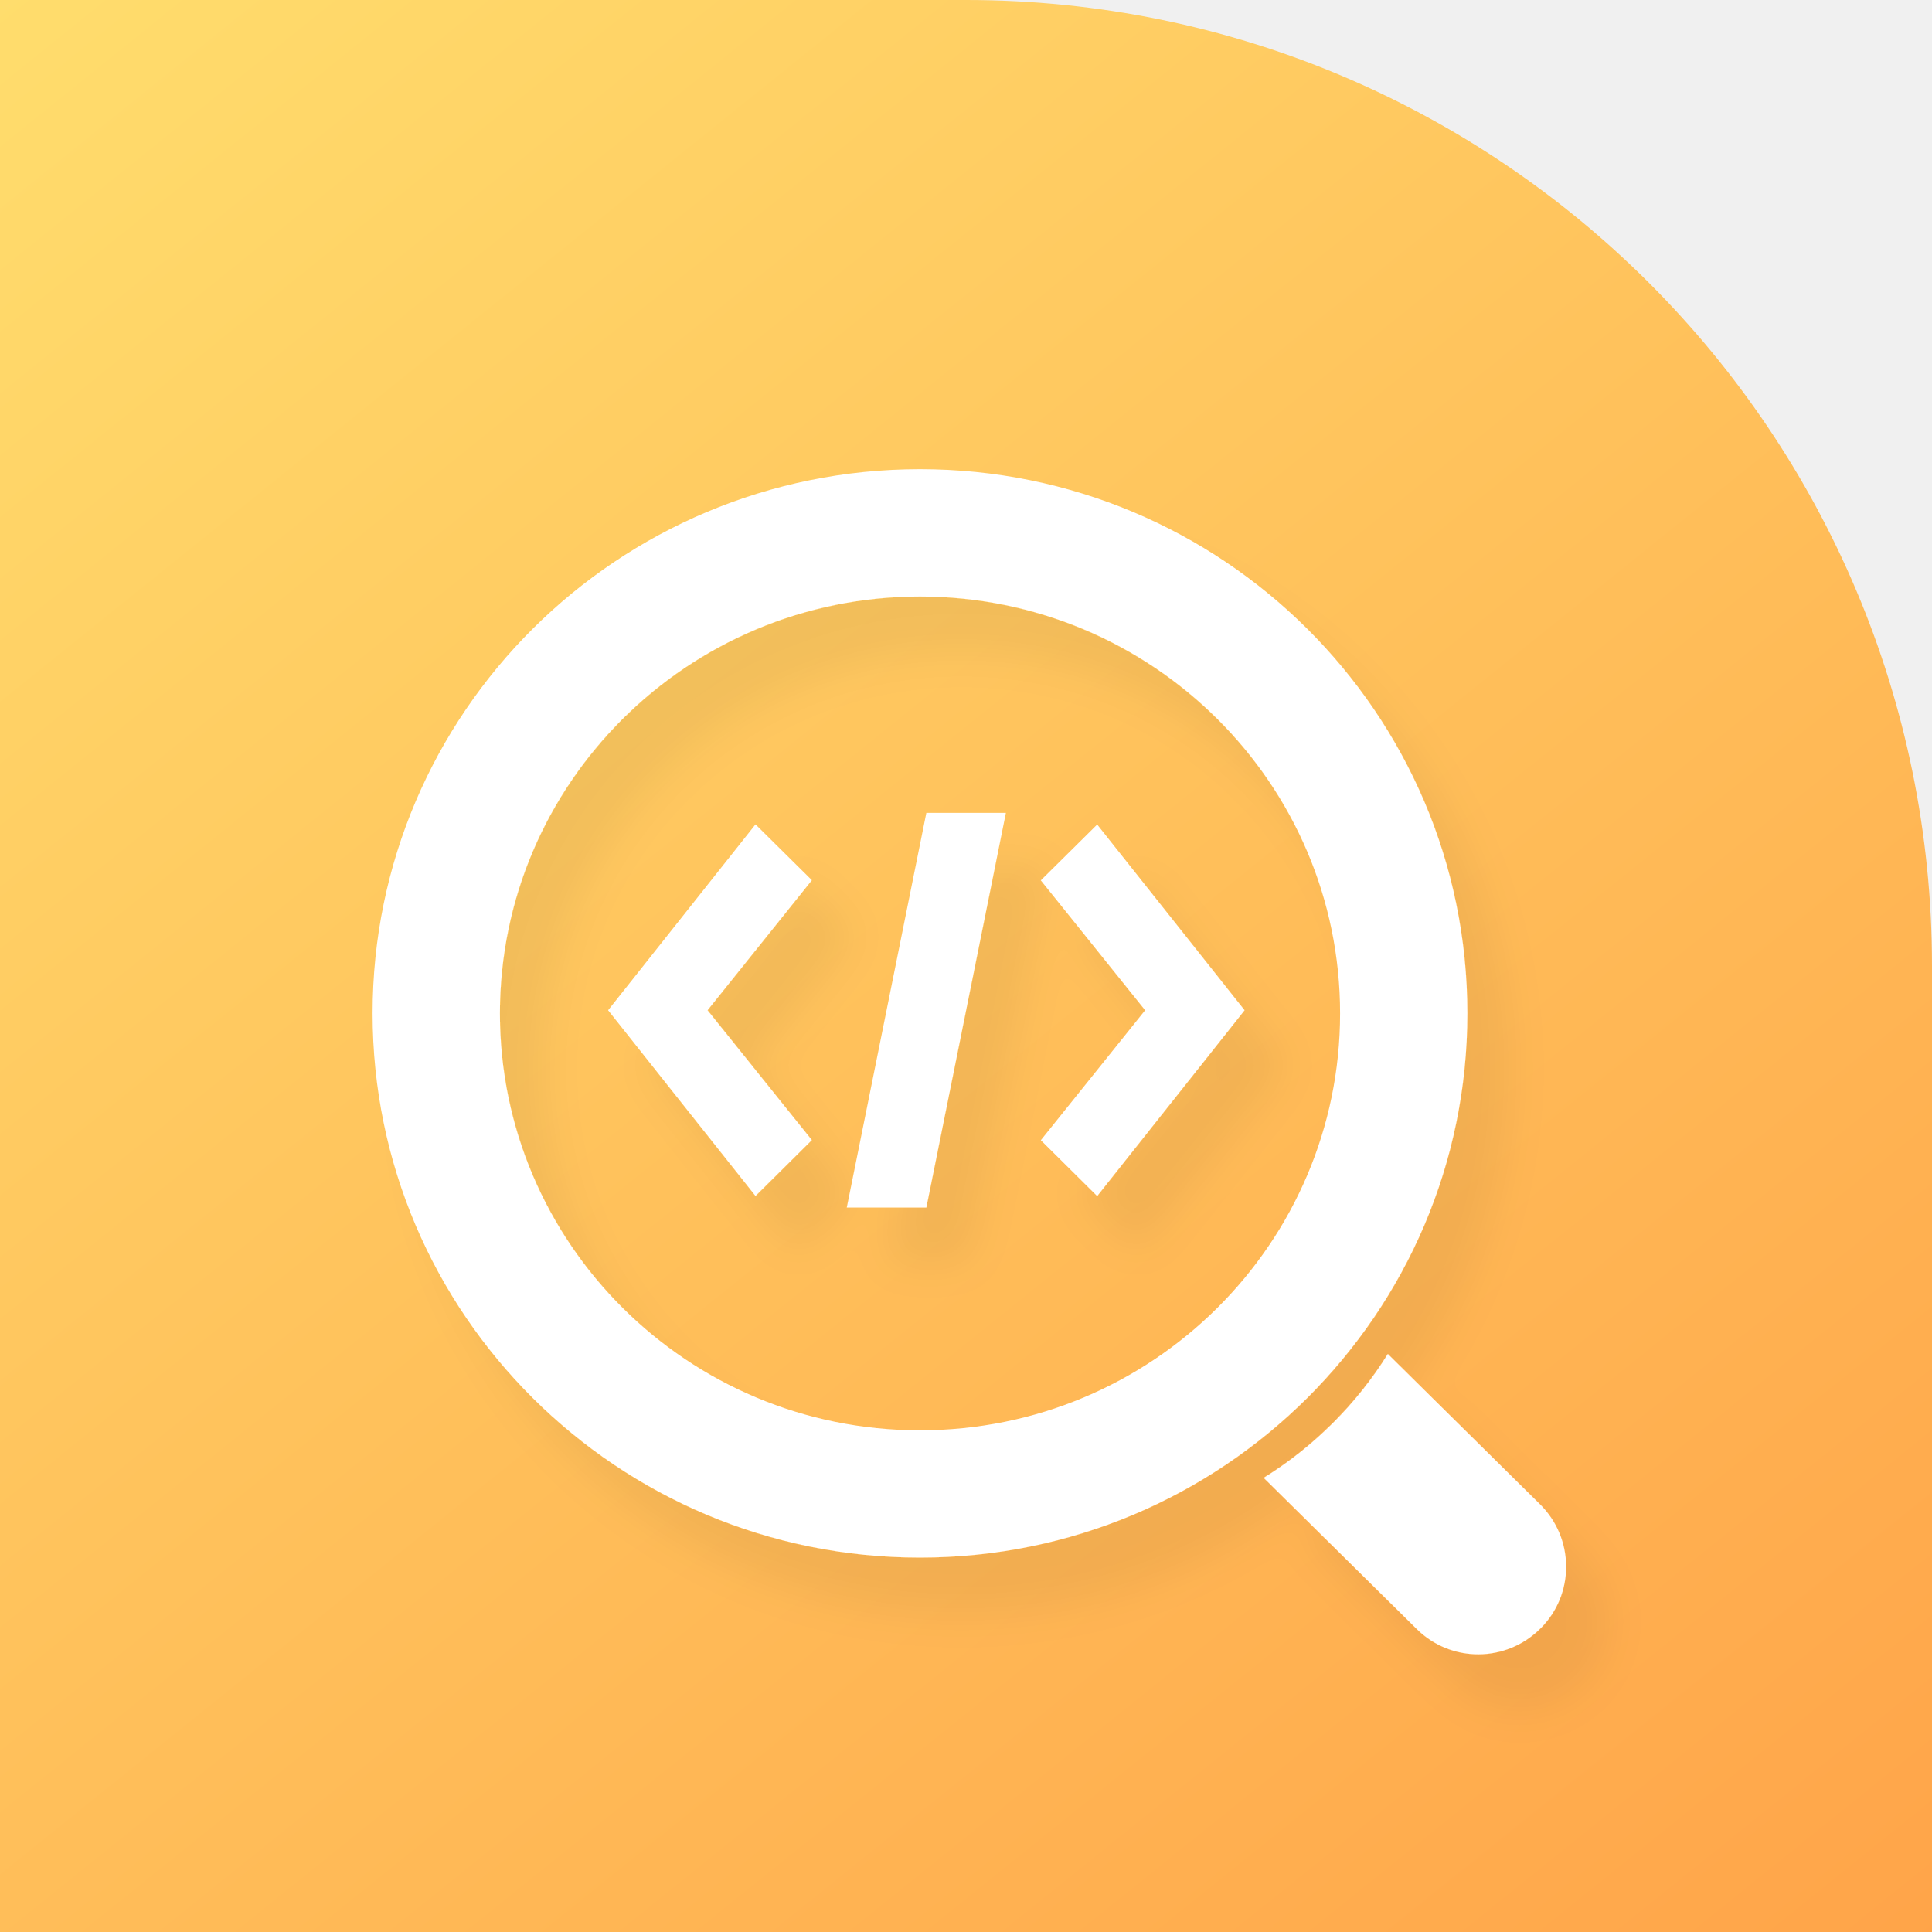
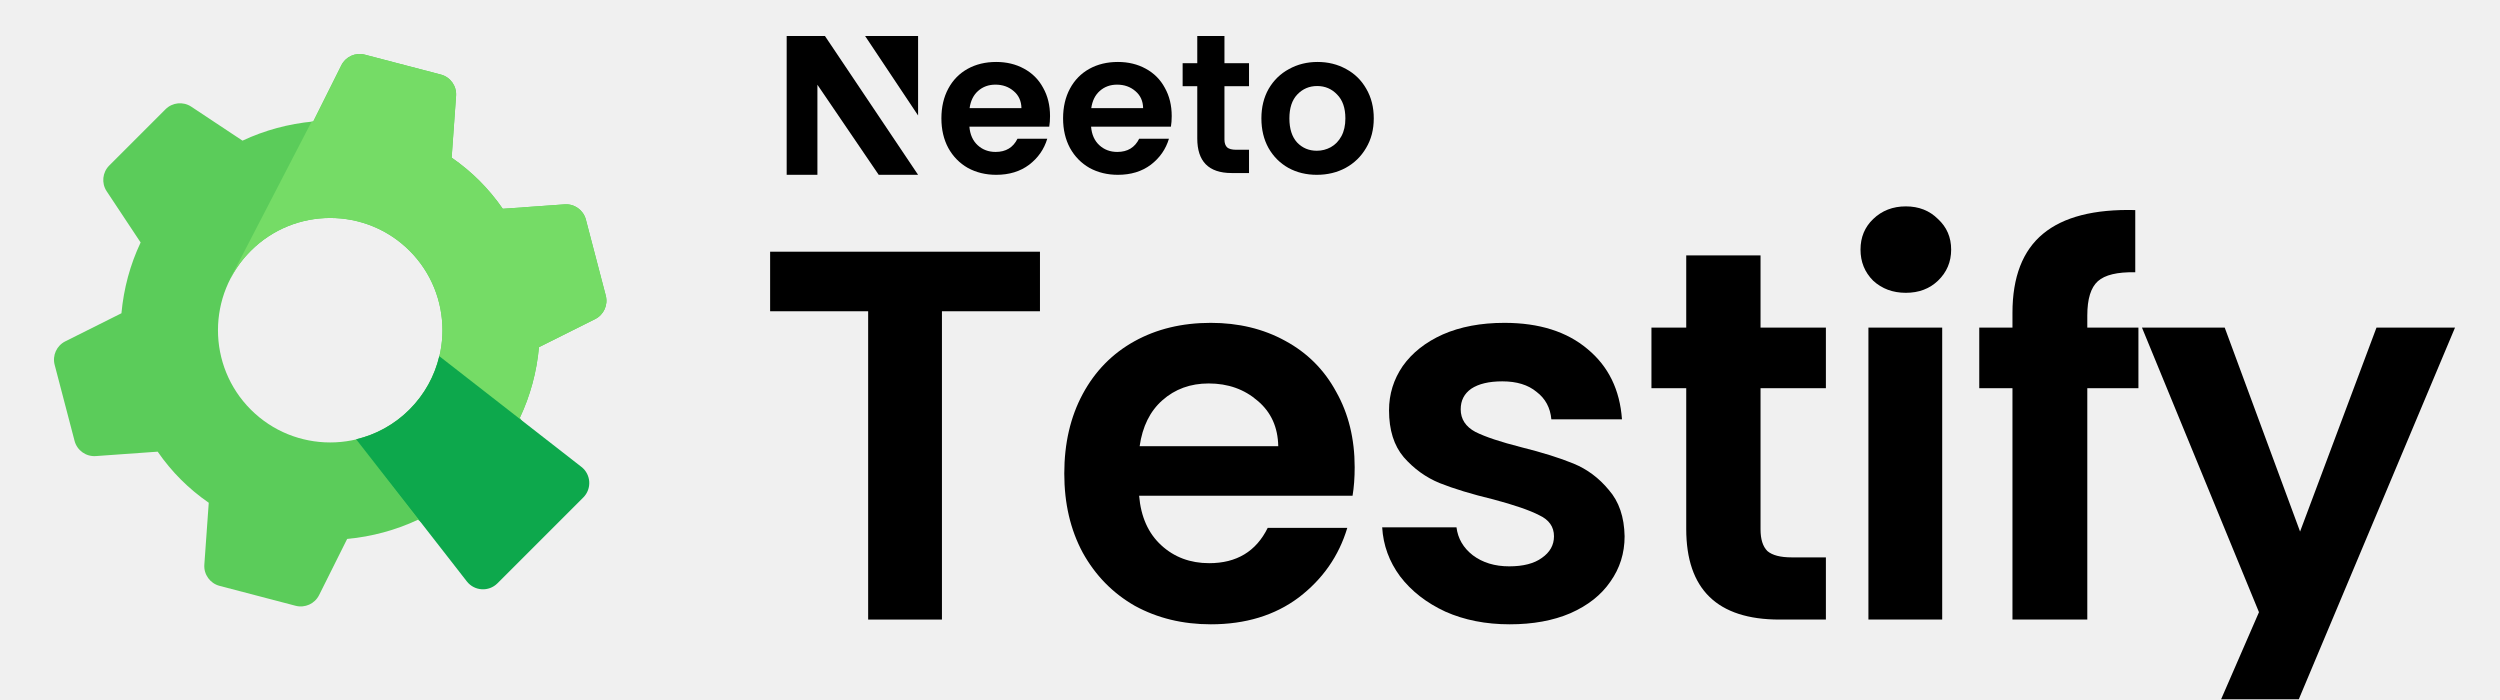
- <svg xmlns="http://www.w3.org/2000/svg" width="40" height="40" viewBox="0 0 40 40" fill="none">
-   <path d="M40 20C40 8.954 31.046 0 20 0H0V40H40V20Z" fill="url(#paint0_linear_3193_174)" />
-   <g filter="url(#filter0_d_3193_174)">
-     <path d="M31.884 31.144L28.734 28.032C28.417 28.541 28.039 29.02 27.602 29.455C27.162 29.895 26.679 30.277 26.163 30.597L29.332 33.727C30.042 34.43 31.184 34.423 31.89 33.718C31.893 33.715 31.896 33.713 31.898 33.711C32.607 33.002 32.598 31.849 31.884 31.144Z" fill="white" />
-     <path fill-rule="evenodd" clip-rule="evenodd" d="M19.047 29.613C23.865 29.613 27.745 25.734 27.745 20.981C27.745 16.229 23.865 12.35 19.047 12.35C14.229 12.35 10.35 16.229 10.35 20.981C10.35 25.734 14.229 29.613 19.047 29.613ZM19.047 32.248C25.306 32.248 30.38 27.204 30.38 20.981C30.38 14.759 25.306 9.714 19.047 9.714C12.788 9.714 7.714 14.759 7.714 20.981C7.714 27.204 12.788 32.248 19.047 32.248Z" fill="white" />
-     <path d="M22.716 17.071L21.549 18.227L23.709 20.916L21.549 23.607L22.716 24.764L25.768 20.916L22.716 17.071ZM16.809 18.224L15.642 17.068L12.59 20.916L15.642 24.761L16.809 23.604L14.649 20.916L16.809 18.224ZM17.532 25.001H19.179L20.826 16.83H19.179L17.532 25.001Z" fill="white" />
+ <svg xmlns="http://www.w3.org/2000/svg" width="547" height="153" viewBox="0 0 547 153" fill="none">
+   <path fill-rule="evenodd" clip-rule="evenodd" d="M104.926 39.575C103.089 37.739 101.044 36.031 98.825 34.497L99.792 20.961C99.945 18.812 98.545 16.858 96.461 16.313L79.823 11.959C77.776 11.423 75.633 12.394 74.687 14.287L68.543 26.581C63.157 27.082 57.876 28.511 53.061 30.775L41.851 23.341C40.076 22.165 37.719 22.401 36.214 23.907L23.907 36.214C22.401 37.719 22.165 40.076 23.341 41.85L30.77 53.056C28.472 57.915 27.072 63.107 26.571 68.542L14.286 74.687C12.394 75.633 11.423 77.775 11.959 79.822L16.313 96.461C16.859 98.545 18.812 99.945 20.961 99.791L34.498 98.825C36.031 101.044 37.739 103.089 39.575 104.925C41.412 106.762 43.457 108.469 45.675 110.003L44.709 123.54C44.556 125.689 45.956 127.642 48.04 128.187L64.678 132.542C66.725 133.077 68.867 132.106 69.814 130.213L75.958 117.92C81.344 117.419 86.625 115.989 91.44 113.726L102.65 121.159C104.424 122.336 106.782 122.099 108.287 120.594L120.594 108.287C122.099 106.782 122.336 104.424 121.16 102.65L113.731 91.444C116.024 86.59 117.429 81.393 117.93 75.958L130.218 69.818C132.111 68.872 133.082 66.729 132.547 64.682L128.192 48.045C127.647 45.96 125.694 44.561 123.545 44.714L110.008 45.68C108.469 43.457 106.762 41.412 104.926 39.575ZM89.623 89.623C80.043 99.202 64.457 99.202 54.878 89.623C45.298 80.043 45.298 64.457 54.878 54.878C64.458 45.298 80.043 45.298 89.623 54.878C99.202 64.457 99.203 80.043 89.623 89.623Z" fill="#5BCC5A" />
+   <path d="M98.822 34.497C101.041 36.031 103.086 37.739 104.923 39.575C106.759 41.412 108.467 43.457 110.005 45.68L123.542 44.714C125.691 44.561 127.644 45.96 128.19 48.045L132.544 64.682C133.08 66.729 132.108 68.872 130.215 69.818L117.927 75.958C117.426 81.393 116.021 86.59 113.728 91.444L121.157 102.65C122.333 104.424 122.097 106.782 120.591 108.287L108.284 120.594C106.779 122.099 104.422 122.336 102.647 121.159L91.699 113.899L77.992 96.132C82.256 95.113 86.299 92.944 89.62 89.623C99.2 80.043 99.2 64.457 89.62 54.878C80.04 45.298 64.455 45.298 54.875 54.878C53.113 56.64 51.675 58.605 50.562 60.698L50.531 60.659L68.174 26.616C68.296 26.604 68.418 26.592 68.54 26.581L74.684 14.287C75.631 12.394 77.773 11.423 79.82 11.959L96.458 16.313C98.543 16.858 99.942 18.812 99.789 20.961L98.822 34.497Z" fill="#75DC66" />
+   <path d="M77.918 96.116L102.146 127.216C103.799 129.339 106.938 129.533 108.84 127.63L127.624 108.847C129.526 106.944 129.332 103.806 127.209 102.152L96.108 77.924C95.096 82.201 92.921 86.258 89.586 89.594C86.25 92.929 82.194 95.103 77.918 96.116Z" fill="#0DA84C" />
+   <g clip-path="url(#clip0_318_36024)">
+     <path d="M227.544 55.073V68.103H206.096V135.561H189.952V68.103H168.504V55.073H227.544Z" fill="black" />
+     <path d="M296.403 102.236C296.403 104.542 296.249 106.618 295.941 108.463H249.24C249.624 113.075 251.239 116.688 254.083 119.302C256.927 121.916 260.425 123.223 264.576 123.223C270.573 123.223 274.839 120.647 277.376 115.497H294.788C292.943 121.647 289.407 126.721 284.179 130.718C278.952 134.639 272.533 136.599 264.922 136.599C258.772 136.599 253.237 135.254 248.317 132.563C243.474 129.796 239.669 125.913 236.901 120.917C234.211 115.92 232.865 110.154 232.865 103.62C232.865 97.008 234.211 91.204 236.901 86.207C239.592 81.211 243.359 77.367 248.202 74.676C253.045 71.986 258.619 70.64 264.922 70.64C270.995 70.64 276.415 71.947 281.181 74.561C286.024 77.175 289.753 80.903 292.367 85.746C295.057 90.513 296.403 96.009 296.403 102.236ZM279.682 97.623C279.605 93.472 278.106 90.167 275.185 87.707C272.264 85.17 268.689 83.901 264.461 83.901C260.464 83.901 257.081 85.131 254.314 87.591C251.623 89.974 249.97 93.318 249.355 97.623H279.682Z" fill="black" />
+     <path d="M330.326 136.599C325.099 136.599 320.409 135.677 316.258 133.832C312.107 131.91 308.801 129.334 306.341 126.106C303.958 122.877 302.651 119.302 302.42 115.382H318.68C318.987 117.842 320.179 119.879 322.254 121.493C324.407 123.108 327.059 123.915 330.211 123.915C333.286 123.915 335.669 123.3 337.36 122.07C339.128 120.84 340.012 119.264 340.012 117.342C340.012 115.266 338.936 113.729 336.784 112.729C334.708 111.653 331.364 110.5 326.751 109.27C321.985 108.117 318.065 106.925 314.99 105.695C311.991 104.465 309.378 102.582 307.148 100.045C304.996 97.508 303.92 94.087 303.92 89.782C303.92 86.246 304.919 83.017 306.918 80.096C308.993 77.175 311.915 74.868 315.681 73.177C319.525 71.486 324.022 70.64 329.173 70.64C336.784 70.64 342.857 72.562 347.392 76.406C351.928 80.173 354.426 85.285 354.888 91.743H339.436C339.205 89.206 338.129 87.207 336.207 85.746C334.362 84.209 331.864 83.44 328.712 83.44C325.79 83.44 323.523 83.978 321.908 85.054C320.371 86.131 319.602 87.63 319.602 89.552C319.602 91.704 320.678 93.357 322.831 94.51C324.983 95.586 328.327 96.701 332.863 97.854C337.475 99.007 341.281 100.199 344.279 101.429C347.277 102.659 349.852 104.581 352.005 107.194C354.234 109.731 355.387 113.114 355.464 117.342C355.464 121.032 354.426 124.338 352.351 127.259C350.352 130.18 347.431 132.486 343.587 134.178C339.82 135.792 335.4 136.599 330.326 136.599Z" fill="black" />
+     <path d="M385.206 84.939V115.843C385.206 117.995 385.706 119.571 386.705 120.571C387.781 121.493 389.549 121.954 392.009 121.954H399.505V135.561H389.357C375.75 135.561 368.947 128.95 368.947 115.728V84.939H361.336V71.678H368.947V55.88H385.206V71.678H399.505V84.939H385.206Z" fill="black" />
+     <path d="M416.997 64.067C414.153 64.067 411.769 63.183 409.848 61.415C408.003 59.57 407.08 57.303 407.08 54.612C407.08 51.921 408.003 49.692 409.848 47.924C411.769 46.079 414.153 45.156 416.997 45.156C419.841 45.156 422.186 46.079 424.031 47.924C425.953 49.692 426.914 51.921 426.914 54.612C426.914 57.303 425.953 59.57 424.031 61.415C422.186 63.183 419.841 64.067 416.997 64.067ZM424.953 71.678V135.561H408.81V71.678H424.953Z" fill="black" />
+     <path d="M467.887 84.939H456.701V135.561H440.327V84.939H433.062V71.678H440.327V68.449C440.327 60.608 442.556 54.843 447.015 51.153C451.474 47.462 458.2 45.733 467.195 45.963V59.57C463.274 59.493 460.545 60.147 459.008 61.531C457.47 62.914 456.701 65.413 456.701 69.026V71.678H467.887V84.939Z" fill="black" />
+     <path d="M537.158 71.678L497.606 165.773H480.424L494.262 133.947L468.662 71.678H486.766L503.256 116.304L519.976 71.678H537.158Z" fill="black" />
+     <path d="M229.747 25.385C229.747 26.248 229.689 27.025 229.574 27.716H212.103C212.247 29.443 212.851 30.796 213.915 31.774C214.979 32.753 216.288 33.242 217.841 33.242C220.084 33.242 221.68 32.278 222.629 30.349H229.143C228.452 32.652 227.13 34.552 225.174 36.048C223.219 37.516 220.817 38.25 217.97 38.25C215.669 38.25 213.599 37.746 211.758 36.739C209.947 35.703 208.523 34.249 207.488 32.379C206.481 30.508 205.978 28.349 205.978 25.903C205.978 23.427 206.481 21.255 207.488 19.384C208.494 17.513 209.903 16.074 211.715 15.066C213.527 14.059 215.612 13.556 217.97 13.556C220.242 13.556 222.269 14.045 224.052 15.023C225.864 16.002 227.259 17.398 228.237 19.211C229.243 20.995 229.747 23.053 229.747 25.385ZM223.492 23.658C223.463 22.104 222.902 20.866 221.809 19.945C220.717 18.995 219.379 18.52 217.798 18.52C216.302 18.52 215.037 18.981 214.002 19.902C212.995 20.794 212.377 22.046 212.147 23.658H223.492Z" fill="black" />
+     <path d="M256.37 25.385C256.37 26.248 256.313 27.025 256.198 27.716H238.727C238.871 29.443 239.475 30.796 240.539 31.774C241.603 32.753 242.912 33.242 244.465 33.242C246.708 33.242 248.304 32.278 249.253 30.349H255.766C255.076 32.652 253.753 34.552 251.798 36.048C249.842 37.516 247.441 38.25 244.594 38.25C242.293 38.25 240.223 37.746 238.382 36.739C236.57 35.703 235.147 34.249 234.112 32.379C233.105 30.508 232.602 28.349 232.602 25.903C232.602 23.427 233.105 21.255 234.112 19.384C235.118 17.513 236.527 16.074 238.339 15.066C240.151 14.059 242.236 13.556 244.594 13.556C246.866 13.556 248.893 14.045 250.676 15.023C252.488 16.002 253.883 17.398 254.861 19.211C255.867 20.995 256.37 23.053 256.37 25.385ZM250.115 23.658C250.087 22.104 249.526 20.866 248.433 19.945C247.34 18.995 246.003 18.52 244.421 18.52C242.926 18.52 241.661 18.981 240.625 19.902C239.619 20.794 239 22.046 238.77 23.658H250.115Z" fill="black" />
+     <path d="M267.91 18.862V30.537C267.91 31.342 268.122 31.875 268.496 32.249C268.899 32.594 269.56 32.767 270.481 32.767H273.285V37.861H269.489C264.398 37.861 261.963 35.258 261.963 30.308V18.862H258.761V13.826H261.963V7.875H267.91V13.826H273.285V18.862H267.91Z" fill="black" />
+     <path d="M288.114 38.25C285.814 38.25 283.743 37.746 281.903 36.739C280.062 35.703 278.61 34.249 277.546 32.379C276.51 30.508 275.993 28.349 275.993 25.903C275.993 23.456 276.525 21.298 277.589 19.427C278.682 17.556 280.163 16.117 282.032 15.11C283.901 14.074 285.986 13.556 288.287 13.556C290.588 13.556 292.673 14.074 294.542 15.11C296.411 16.117 297.878 17.556 298.942 19.427C300.035 21.298 300.581 23.456 300.581 25.903C300.581 28.349 300.02 30.508 298.899 32.379C297.806 34.249 296.31 35.703 294.412 36.739C292.543 37.746 290.444 38.25 288.114 38.25ZM288.114 32.983C289.207 32.983 290.228 32.724 291.177 32.206C292.155 31.659 292.931 30.853 293.507 29.788C294.082 28.723 294.369 27.428 294.369 25.903C294.369 23.629 293.765 21.888 292.557 20.679C291.378 19.441 289.926 18.823 288.201 18.823C286.475 18.823 285.023 19.441 283.844 20.679C282.693 21.888 282.118 23.629 282.118 25.903C282.118 28.177 282.679 29.932 283.801 31.17C284.951 32.379 286.389 32.983 288.114 32.983Z" fill="black" />
+     <path d="M200.877 7.875H189.284L200.877 25.265V7.875Z" fill="black" />
+     <path d="M172.125 38.25L172.125 7.875H180.497L200.877 38.25H192.261L178.849 18.541V38.25H172.125Z" fill="black" />
  </g>
  <defs>
-     <filter id="filter0_d_3193_174" x="7.714" y="9.714" width="26.425" height="26.536" filterUnits="userSpaceOnUse" color-interpolation-filters="sRGB">
-       <feFlood flood-opacity="0" result="BackgroundImageFix" />
-       <feColorMatrix in="SourceAlpha" type="matrix" values="0 0 0 0 0 0 0 0 0 0 0 0 0 0 0 0 0 0 127 0" result="hardAlpha" />
-       <feOffset dx="0.857" dy="1.143" />
-       <feGaussianBlur stdDeviation="0.429" />
-       <feComposite in2="hardAlpha" operator="out" />
-       <feColorMatrix type="matrix" values="0 0 0 0 0 0 0 0 0 0 0 0 0 0 0 0 0 0 0.05 0" />
-       <feBlend mode="normal" in2="BackgroundImageFix" result="effect1_dropShadow_3193_174" />
-       <feBlend mode="normal" in="SourceGraphic" in2="effect1_dropShadow_3193_174" result="shape" />
-     </filter>
-     <linearGradient id="paint0_linear_3193_174" x1="40" y1="48.143" x2="-12.429" y2="-17" gradientUnits="userSpaceOnUse">
-       <stop stop-color="#FF9E45" />
-       <stop offset="1" stop-color="#FFF27A" />
-     </linearGradient>
+     <clipPath id="clip0_318_36024">
+       <rect width="374.625" height="153" fill="white" transform="translate(163.688)" />
+     </clipPath>
  </defs>
</svg>
